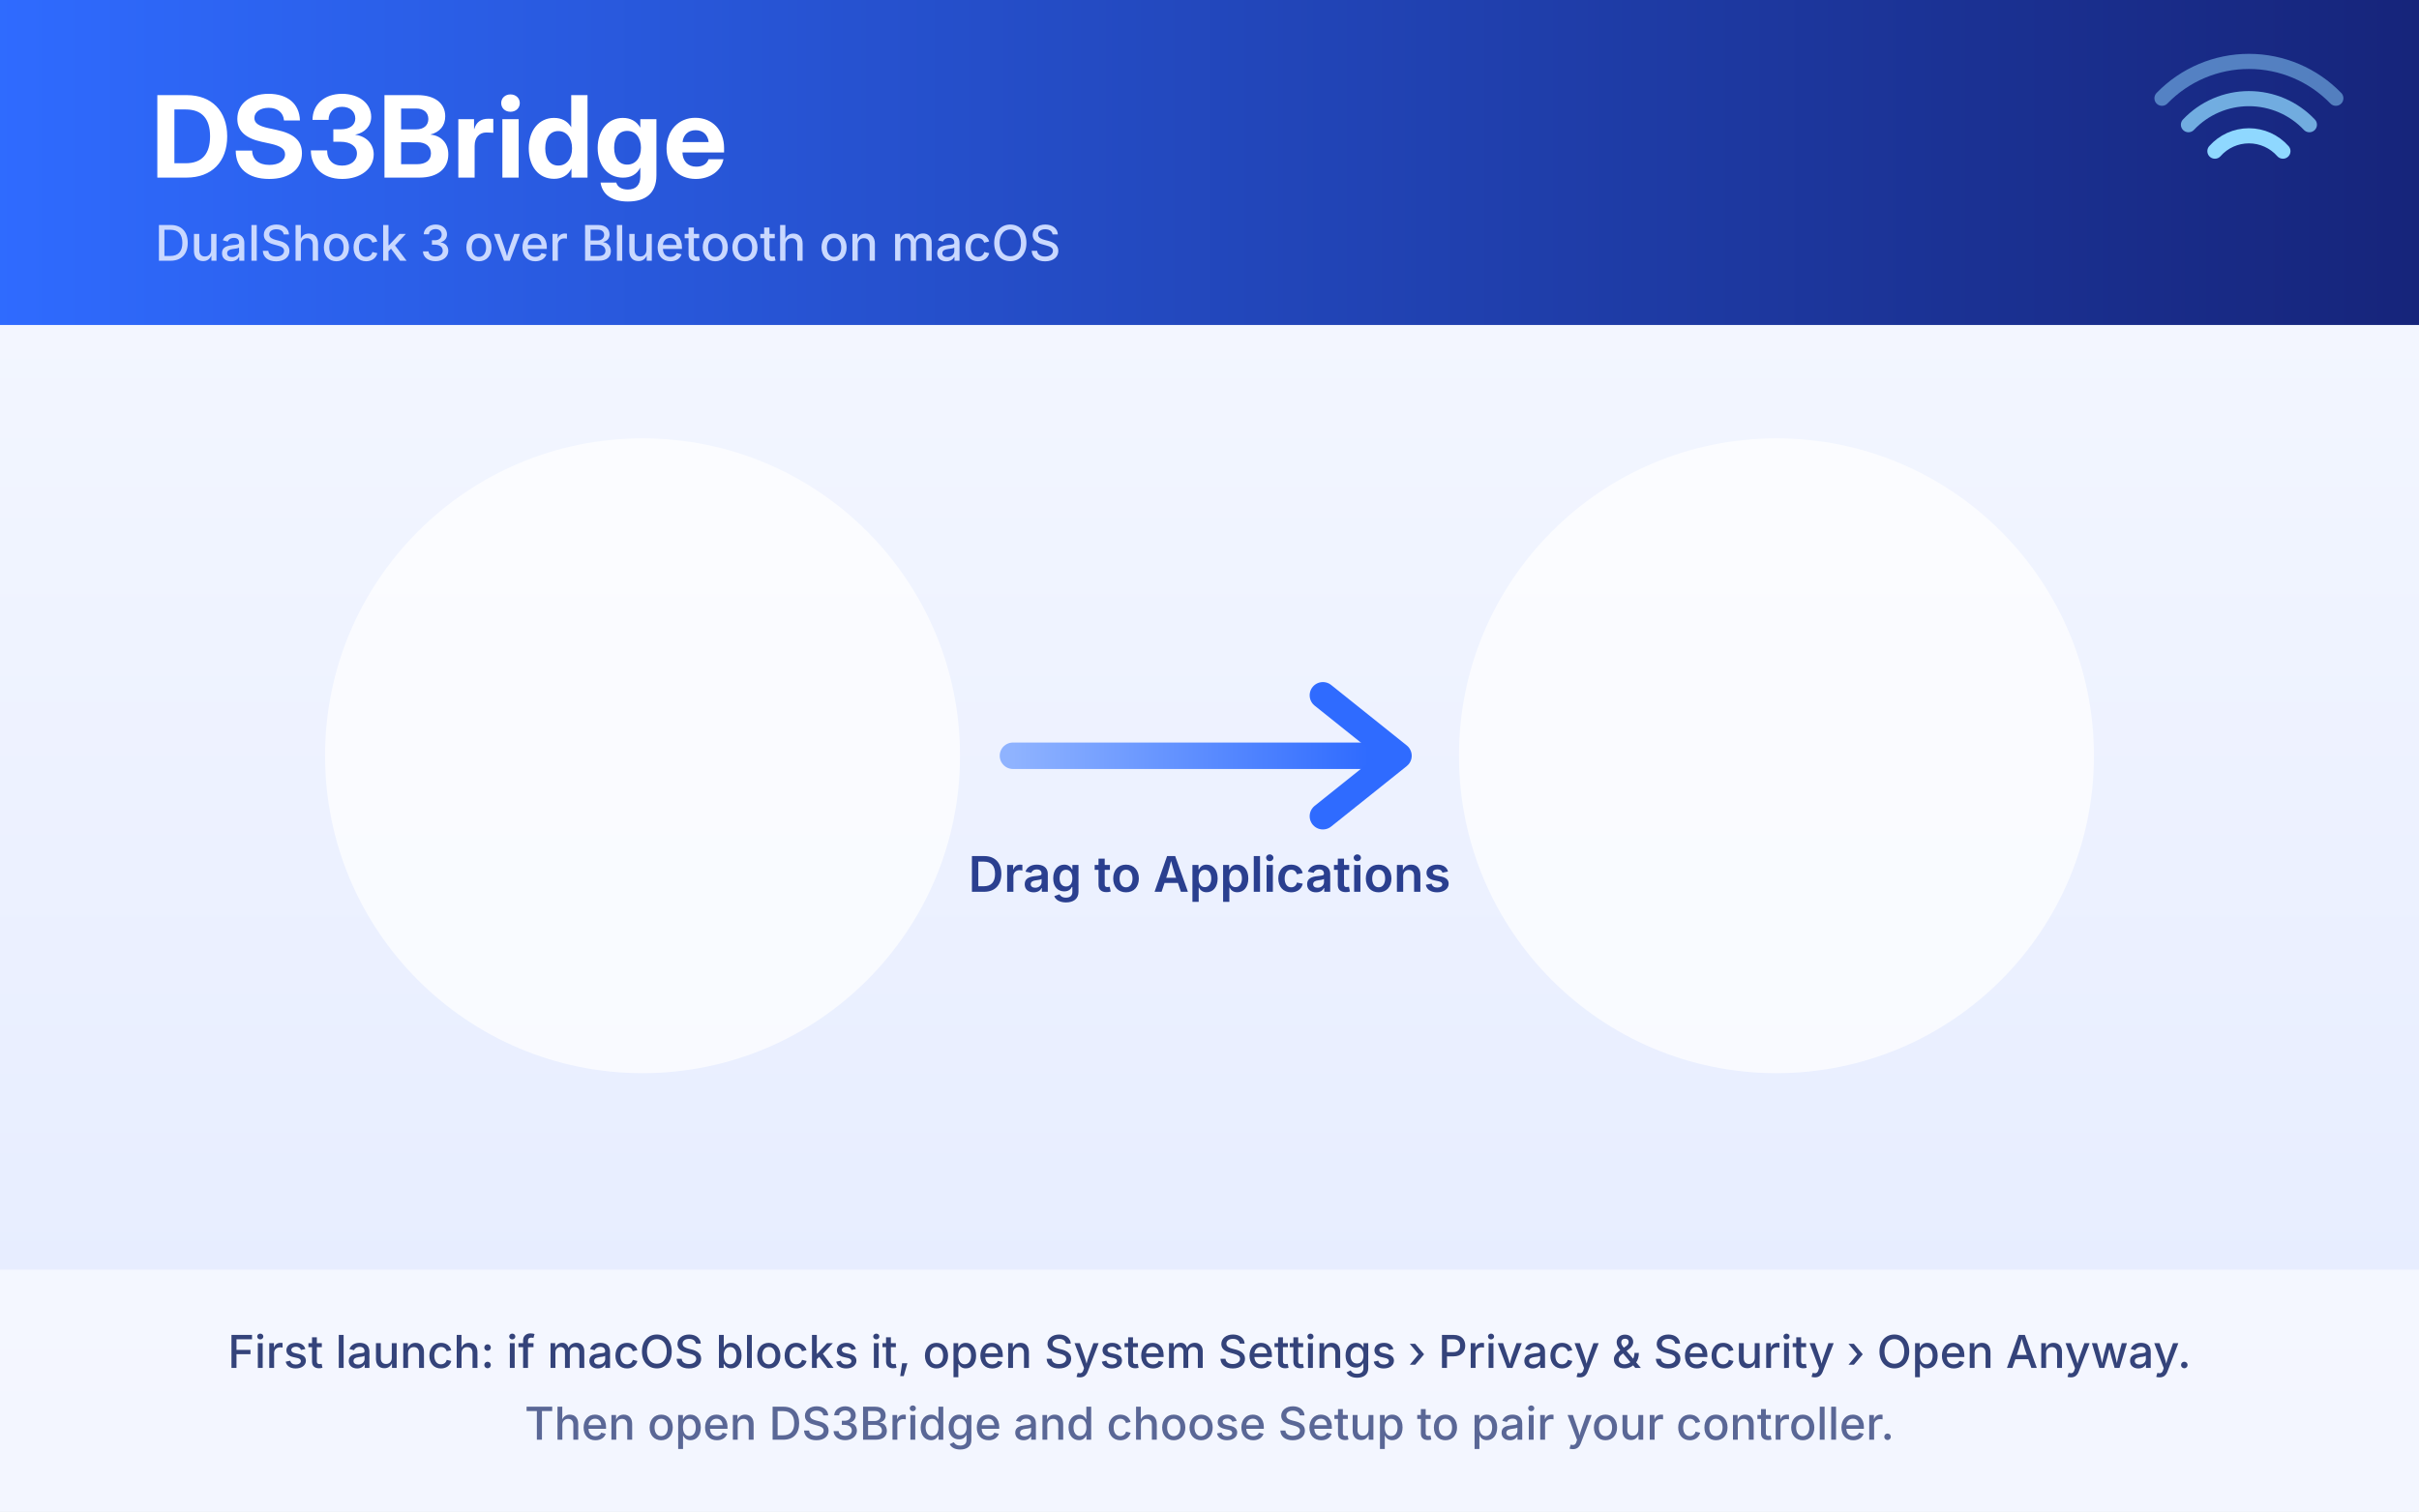
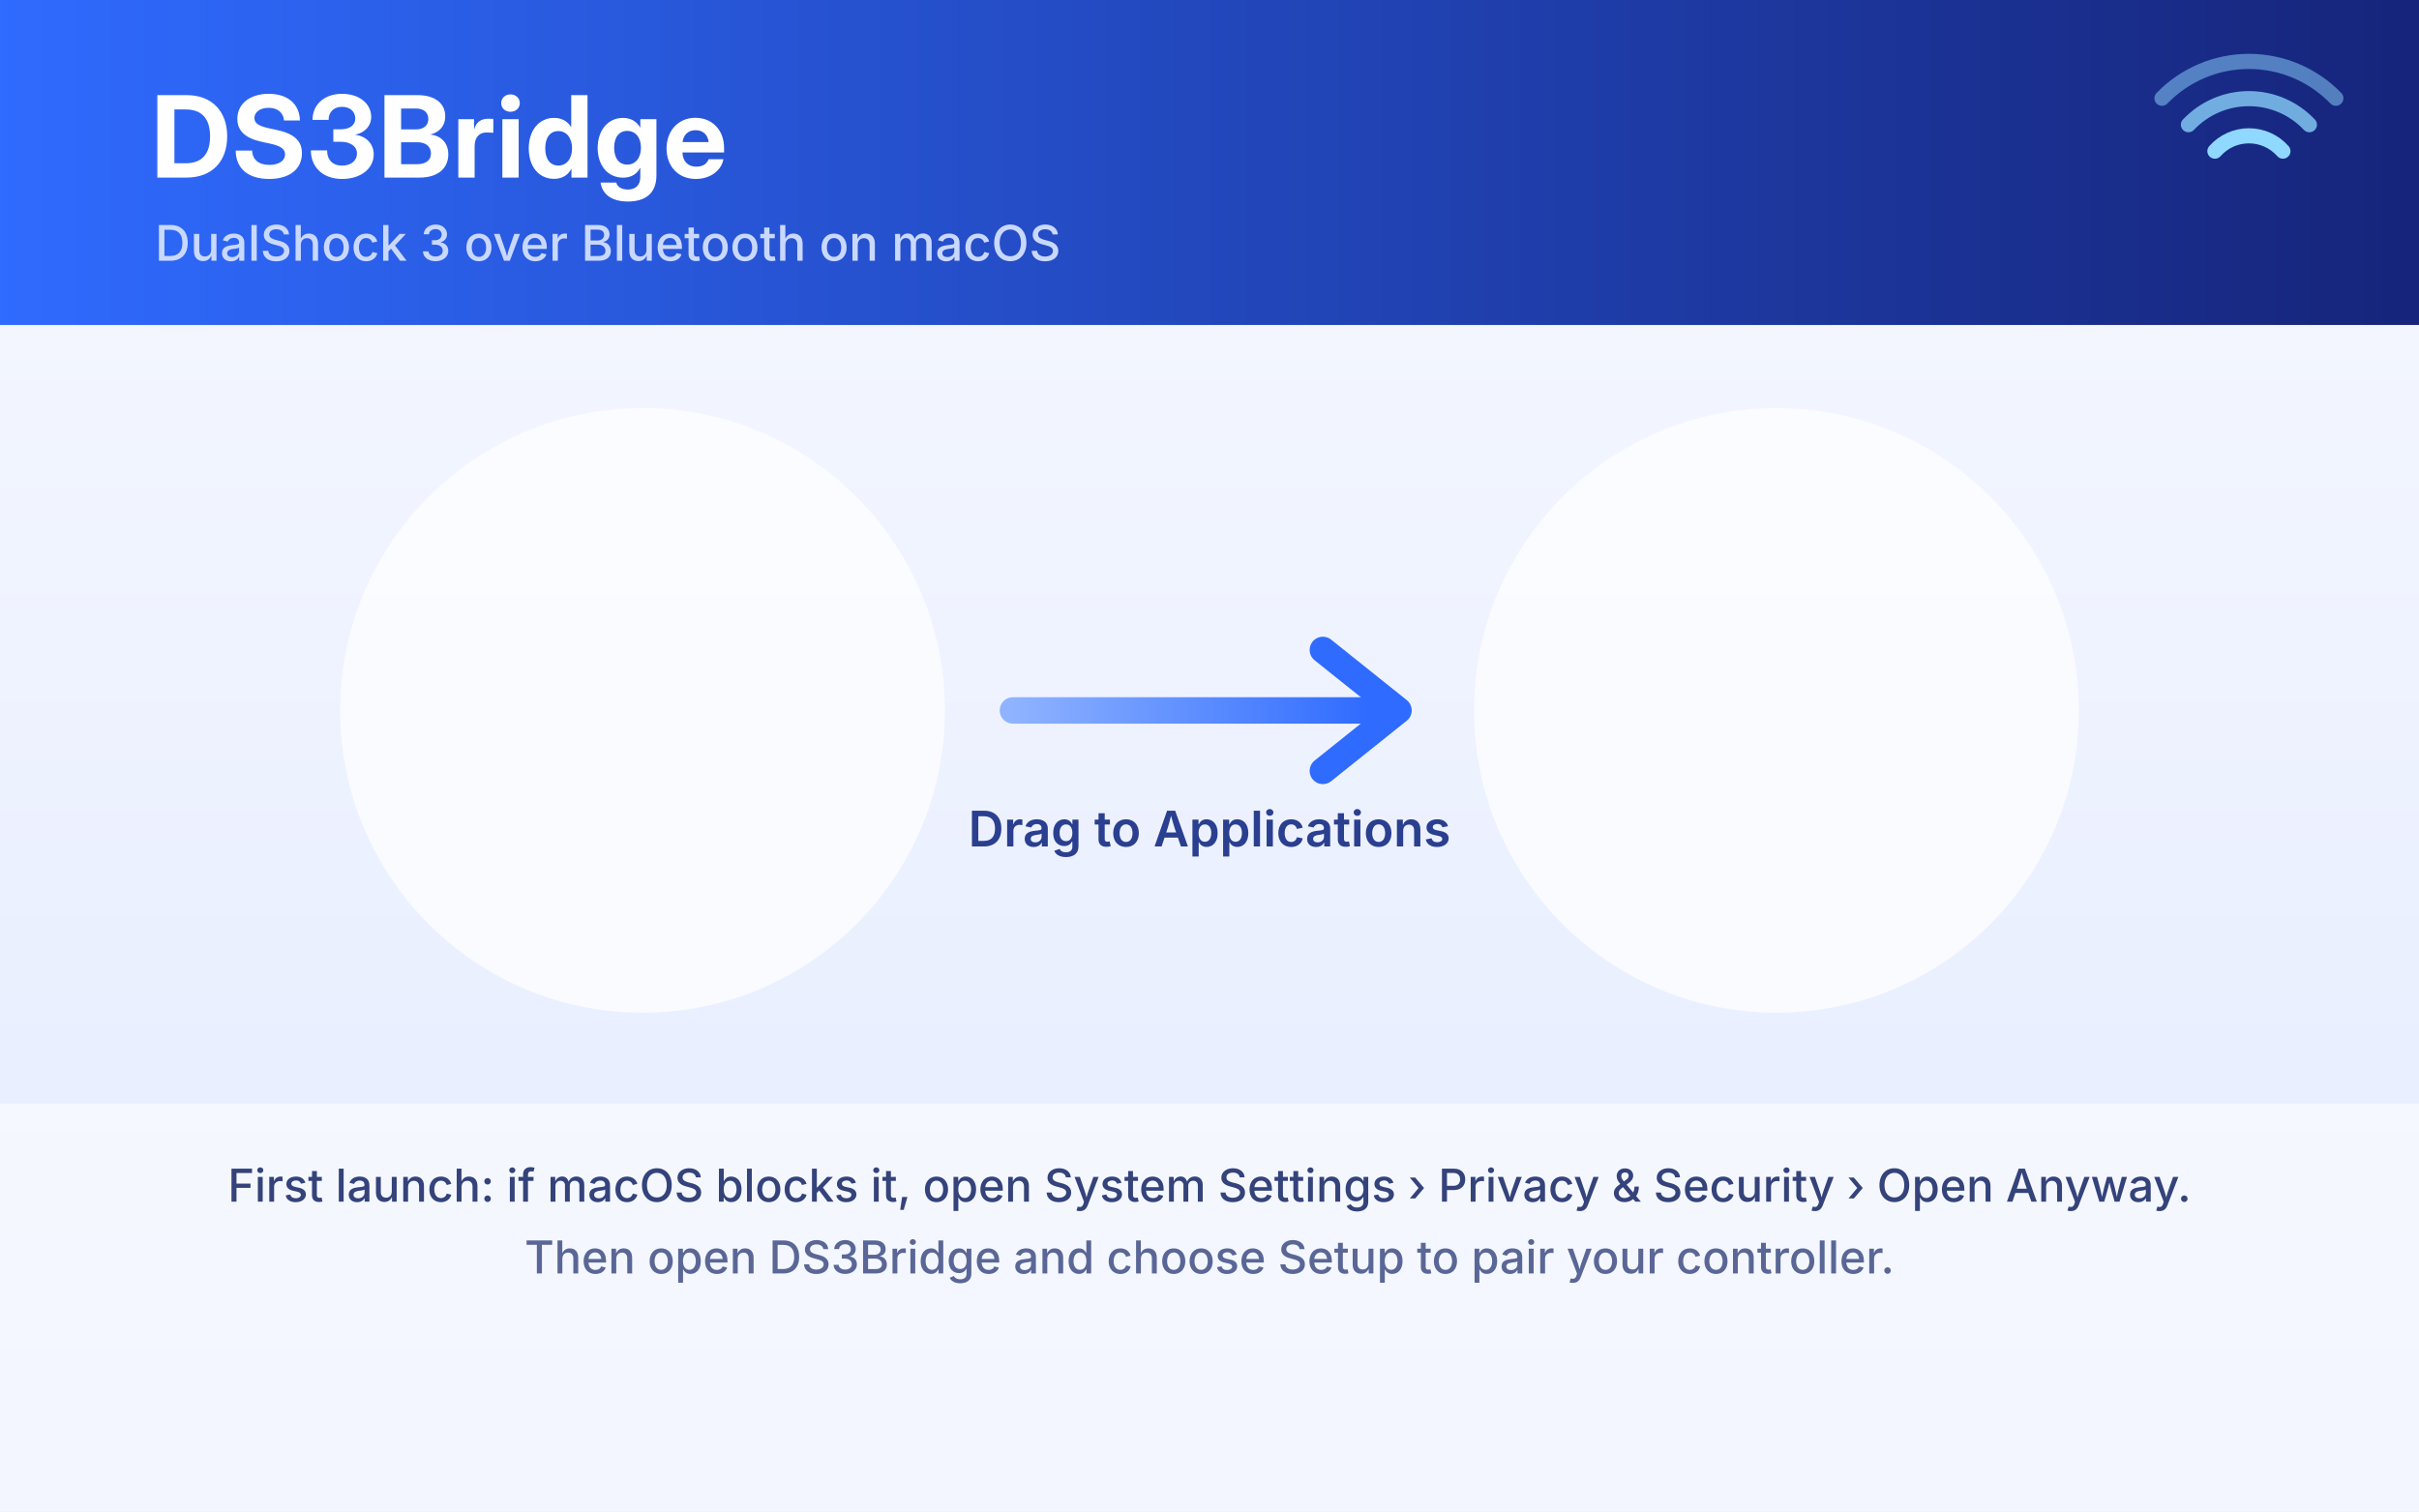
<svg xmlns="http://www.w3.org/2000/svg" width="640" height="400" viewBox="0 0 640 400">
  <defs>
    <linearGradient id="bg" x1="0" y1="0" x2="0" y2="1">
      <stop offset="0" stop-color="#F7F9FF" />
      <stop offset="1" stop-color="#E4EBFF" />
    </linearGradient>
    <linearGradient id="band" x1="0" y1="0" x2="1" y2="0">
      <stop offset="0" stop-color="#2F6BFF" />
      <stop offset="1" stop-color="#16247A" />
    </linearGradient>
    <linearGradient id="arrow" gradientUnits="userSpaceOnUse" x1="268" y1="0" x2="362" y2="0">
      <stop offset="0" stop-color="#8FB3FF" />
      <stop offset="1" stop-color="#2F6BFF" />
    </linearGradient>
  </defs>
  <rect width="640" height="400" fill="url(#bg)" />
  <rect width="640" height="86" fill="url(#band)" />
  <g fill="none" stroke="#8FD8FF" stroke-linecap="round" stroke-width="4">
    <path d="M 586 40 A 12 12 0 0 1 604 40" />
    <path d="M 579 33 A 22 22 0 0 1 611 33" opacity="0.75" />
    <path d="M 572 26 A 32 32 0 0 1 618 26" opacity="0.5" />
  </g>
  <text x="40" y="47" font-family="Inter Display, Inter, Helvetica Neue, Arial" font-weight="700" font-size="30" fill="#FFFFFF" letter-spacing="0.3">DS3Bridge</text>
  <text x="41" y="69" font-family="Inter, Helvetica Neue, Arial" font-weight="500" font-size="13" fill="#C9D8FF">DualShock 3 over Bluetooth on macOS</text>
-   <circle cx="170" cy="200" r="84" fill="#FFFFFF" opacity="0.7" />
-   <circle cx="470" cy="200" r="84" fill="#FFFFFF" opacity="0.7" />
+   <circle cx="170" cy="188" r="80" fill="#FFFFFF" opacity="0.7" />
+   <circle cx="470" cy="188" r="80" fill="#FFFFFF" opacity="0.7" />
  <g>
-     <path d="M 268 200 L 362 200" stroke="url(#arrow)" stroke-width="7" stroke-linecap="round" fill="none" />
-     <path d="M 350 184 L 370 200 L 350 216" stroke="#2F6BFF" stroke-width="7" stroke-linecap="round" stroke-linejoin="round" fill="none" />
+     <path d="M 268 188 L 362 188" stroke="url(#arrow)" stroke-width="7" stroke-linecap="round" fill="none" />
+     <path d="M 350 172 L 370 188 L 350 204" stroke="#2F6BFF" stroke-width="7" stroke-linecap="round" stroke-linejoin="round" fill="none" />
  </g>
-   <text x="320" y="236" text-anchor="middle" font-family="Inter, Helvetica Neue, Arial" font-weight="600" font-size="13" fill="#2A3F8F">Drag to Applications</text>
-   <rect x="0" y="336" width="640" height="64" fill="#FFFFFF" opacity="0.55" />
-   <text x="320" y="362" text-anchor="middle" font-family="Inter, Helvetica Neue, Arial" font-weight="500" font-size="12" fill="#34437A">First launch: if macOS blocks it, open System Settings › Privacy &amp; Security › Open Anyway.</text>
-   <text x="320" y="381" text-anchor="middle" font-family="Inter, Helvetica Neue, Arial" font-weight="500" font-size="12" fill="#5A6796">Then open DS3Bridge and choose Setup to pair your controller.</text>
+   <text x="320" y="224" text-anchor="middle" font-family="Inter, Helvetica Neue, Arial" font-weight="600" font-size="13" fill="#2A3F8F">Drag to Applications</text>
+   <rect x="0" y="292" width="640" height="108" fill="#FFFFFF" opacity="0.55" />
+   <text x="320" y="318" text-anchor="middle" font-family="Inter, Helvetica Neue, Arial" font-weight="500" font-size="12" fill="#34437A">First launch: if macOS blocks it, open System Settings › Privacy &amp; Security › Open Anyway.</text>
+   <text x="320" y="337" text-anchor="middle" font-family="Inter, Helvetica Neue, Arial" font-weight="500" font-size="12" fill="#5A6796">Then open DS3Bridge and choose Setup to pair your controller.</text>
</svg>
